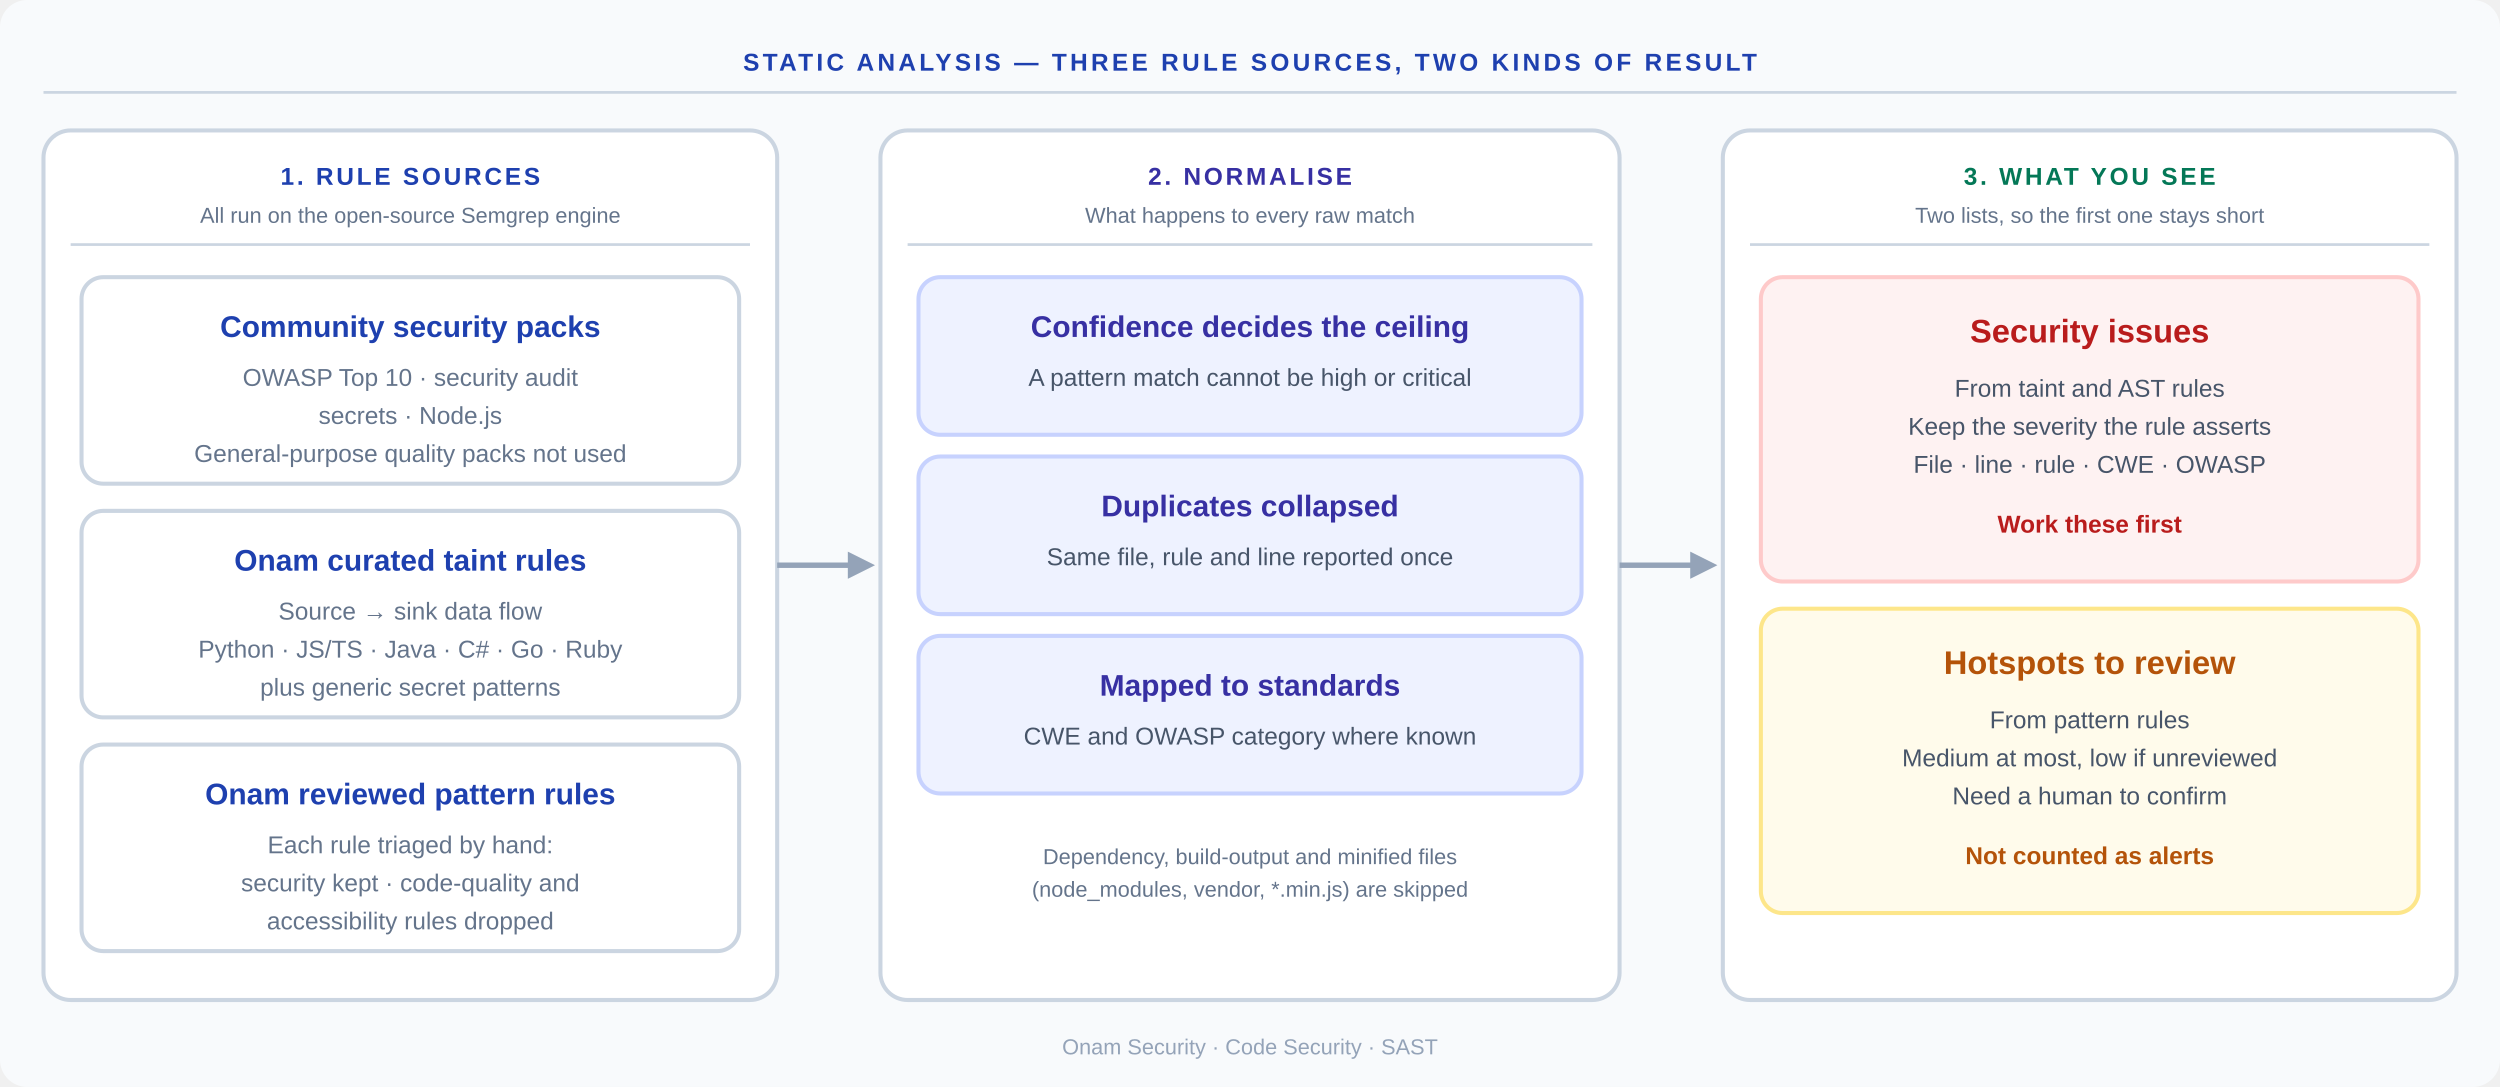
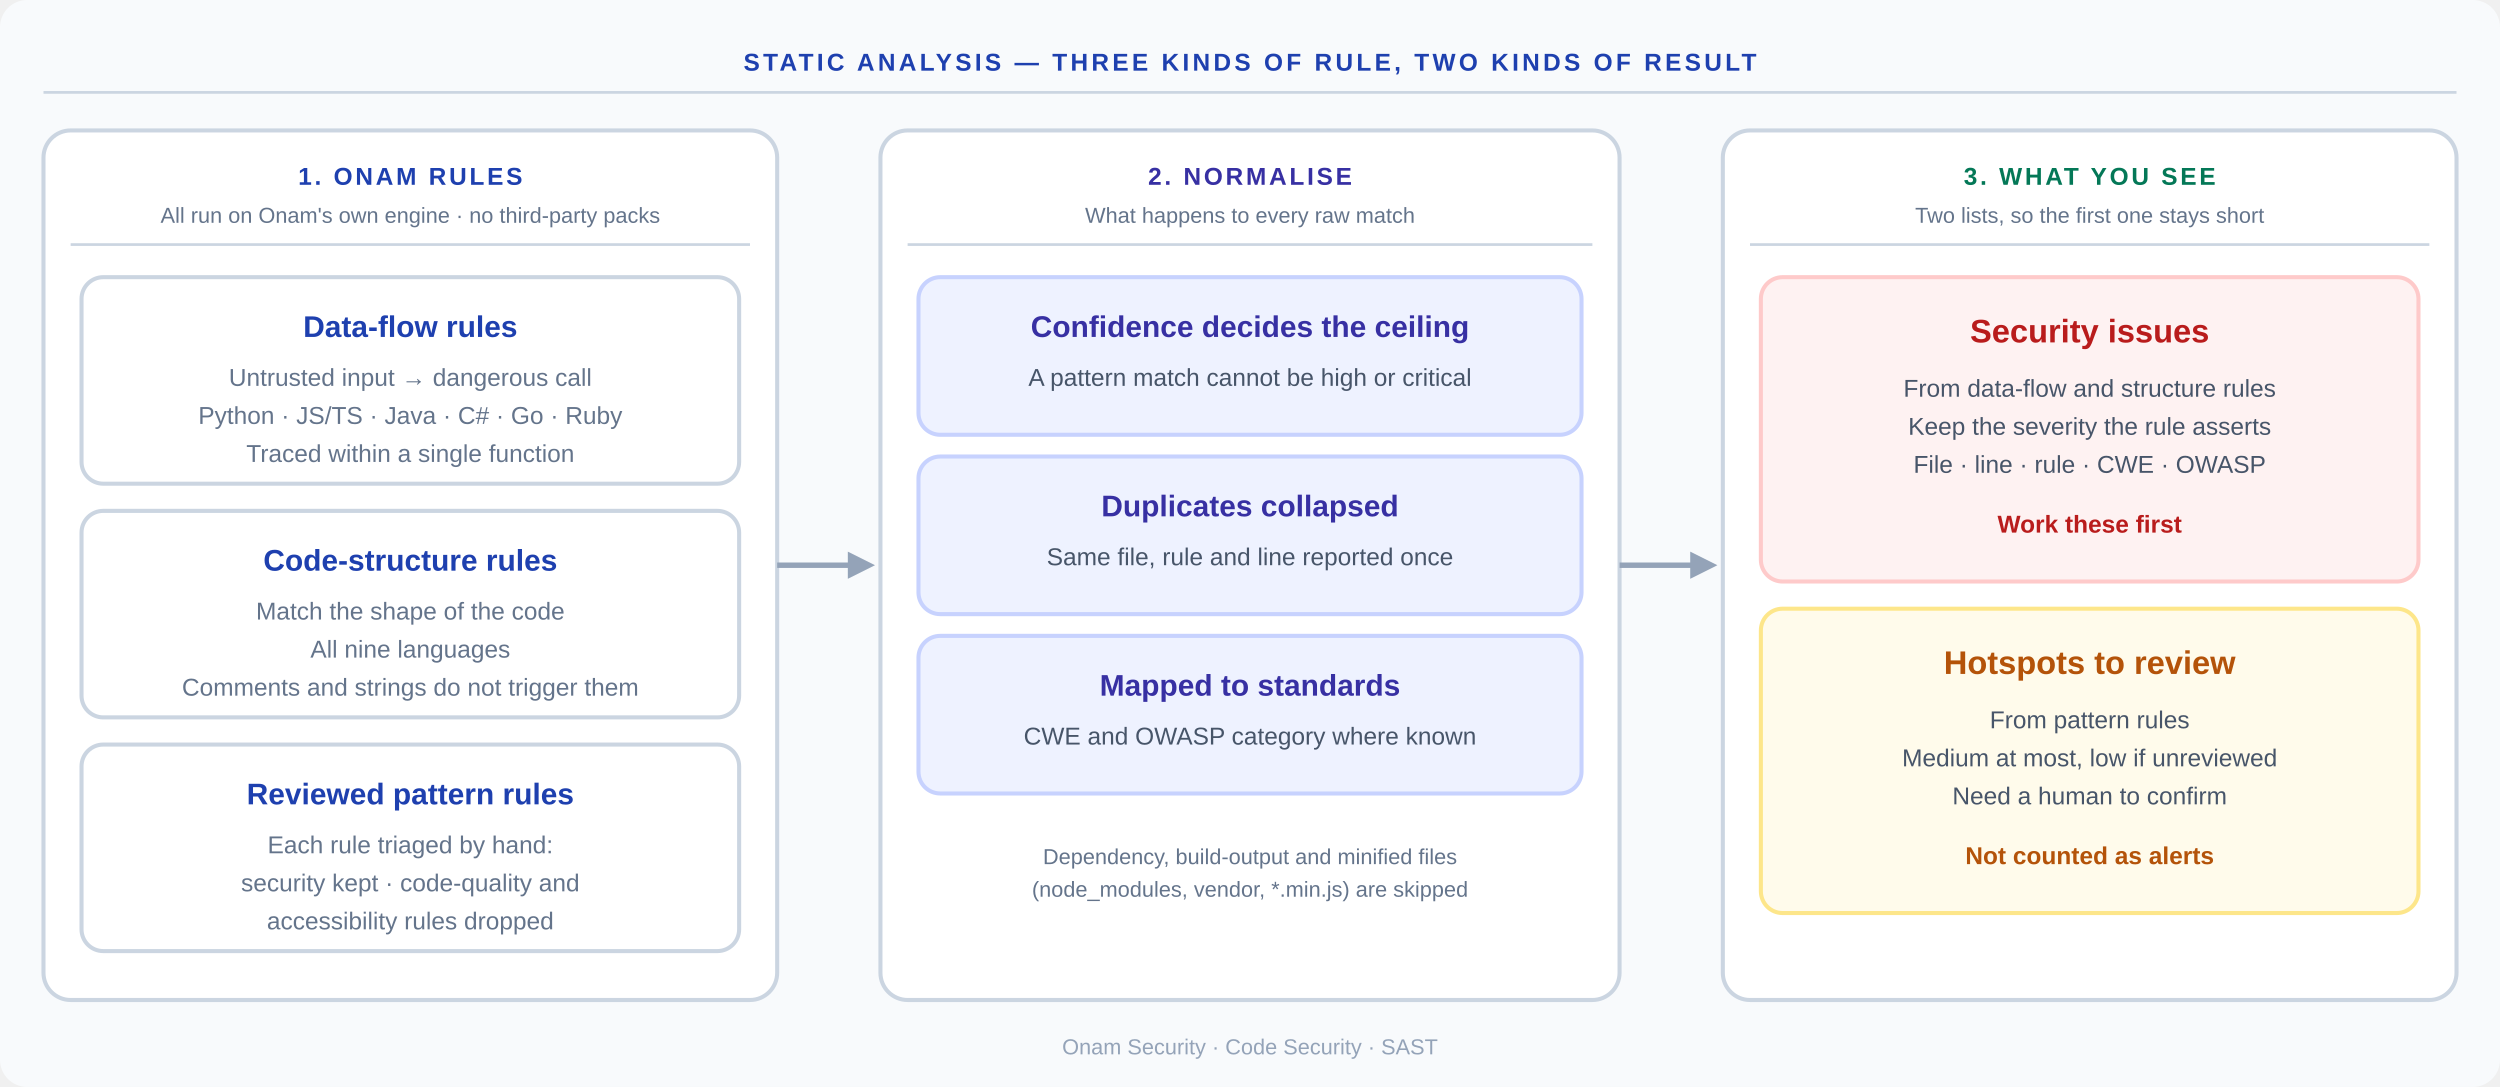
<svg xmlns="http://www.w3.org/2000/svg" viewBox="0 0 920 400" width="920" height="400" font-family="Arial, sans-serif" role="img" aria-labelledby="t d">
  <rect width="920" height="400" fill="#F8FAFC" rx="10" />
-   <text x="460" y="26" text-anchor="middle" font-size="9" font-weight="700" fill="#1E40AF" letter-spacing="1.2">STATIC ANALYSIS — THREE RULE SOURCES, TWO KINDS OF RESULT</text>
+   <text x="460" y="26" text-anchor="middle" font-size="9" font-weight="700" fill="#1E40AF" letter-spacing="1.2">STATIC ANALYSIS — THREE KINDS OF RULE, TWO KINDS OF RESULT</text>
  <line x1="16" y1="34" x2="904" y2="34" stroke="#CBD5E1" stroke-width="1" />
  <rect x="16" y="48" width="270" height="320" fill="#FFFFFF" stroke="#CBD5E1" stroke-width="1.5" rx="10" />
-   <text x="151" y="68" text-anchor="middle" font-size="9" font-weight="700" fill="#1E40AF" letter-spacing="1">1. RULE SOURCES</text>
-   <text x="151" y="82" text-anchor="middle" font-size="8" fill="#64748B">All run on the open-source Semgrep engine</text>
+   <text x="151" y="68" text-anchor="middle" font-size="9" font-weight="700" fill="#1E40AF" letter-spacing="1">1. ONAM RULES</text>
+   <text x="151" y="82" text-anchor="middle" font-size="8" fill="#64748B">All run on Onam's own engine · no third-party packs</text>
  <line x1="26" y1="90" x2="276" y2="90" stroke="#CBD5E1" stroke-width="1" />
  <rect x="30" y="102" width="242" height="76" fill="#FFFFFF" stroke="#CBD5E1" stroke-width="1.5" rx="8" />
-   <text x="151" y="124" text-anchor="middle" font-size="11" font-weight="700" fill="#1E40AF">Community security packs</text>
-   <text x="151" y="142" text-anchor="middle" font-size="9" fill="#64748B">OWASP Top 10 · security audit</text>
-   <text x="151" y="156" text-anchor="middle" font-size="9" fill="#64748B">secrets · Node.js</text>
-   <text x="151" y="170" text-anchor="middle" font-size="9" fill="#64748B">General-purpose quality packs not used</text>
+   <text x="151" y="124" text-anchor="middle" font-size="11" font-weight="700" fill="#1E40AF">Data-flow rules</text>
+   <text x="151" y="142" text-anchor="middle" font-size="9" fill="#64748B">Untrusted input → dangerous call</text>
+   <text x="151" y="156" text-anchor="middle" font-size="9" fill="#64748B">Python · JS/TS · Java · C# · Go · Ruby</text>
+   <text x="151" y="170" text-anchor="middle" font-size="9" fill="#64748B">Traced within a single function</text>
  <rect x="30" y="188" width="242" height="76" fill="#FFFFFF" stroke="#CBD5E1" stroke-width="1.5" rx="8" />
-   <text x="151" y="210" text-anchor="middle" font-size="11" font-weight="700" fill="#1E40AF">Onam curated taint rules</text>
-   <text x="151" y="228" text-anchor="middle" font-size="9" fill="#64748B">Source → sink data flow</text>
-   <text x="151" y="242" text-anchor="middle" font-size="9" fill="#64748B">Python · JS/TS · Java · C# · Go · Ruby</text>
-   <text x="151" y="256" text-anchor="middle" font-size="9" fill="#64748B">plus generic secret patterns</text>
+   <text x="151" y="210" text-anchor="middle" font-size="11" font-weight="700" fill="#1E40AF">Code-structure rules</text>
+   <text x="151" y="228" text-anchor="middle" font-size="9" fill="#64748B">Match the shape of the code</text>
+   <text x="151" y="242" text-anchor="middle" font-size="9" fill="#64748B">All nine languages</text>
+   <text x="151" y="256" text-anchor="middle" font-size="9" fill="#64748B">Comments and strings do not trigger them</text>
  <rect x="30" y="274" width="242" height="76" fill="#FFFFFF" stroke="#CBD5E1" stroke-width="1.5" rx="8" />
-   <text x="151" y="296" text-anchor="middle" font-size="11" font-weight="700" fill="#1E40AF">Onam reviewed pattern rules</text>
+   <text x="151" y="296" text-anchor="middle" font-size="11" font-weight="700" fill="#1E40AF">Reviewed pattern rules</text>
  <text x="151" y="314" text-anchor="middle" font-size="9" fill="#64748B">Each rule triaged by hand:</text>
  <text x="151" y="328" text-anchor="middle" font-size="9" fill="#64748B">security kept · code-quality and</text>
  <text x="151" y="342" text-anchor="middle" font-size="9" fill="#64748B">accessibility rules dropped</text>
  <line x1="286" y1="208" x2="314" y2="208" stroke="#94A3B8" stroke-width="2" />
  <polygon points="312,203 322,208 312,213" fill="#94A3B8" />
  <rect x="324" y="48" width="272" height="320" fill="#FFFFFF" stroke="#CBD5E1" stroke-width="1.5" rx="10" />
  <text x="460" y="68" text-anchor="middle" font-size="9" font-weight="700" fill="#3730A3" letter-spacing="1">2. NORMALISE</text>
  <text x="460" y="82" text-anchor="middle" font-size="8" fill="#64748B">What happens to every raw match</text>
  <line x1="334" y1="90" x2="586" y2="90" stroke="#CBD5E1" stroke-width="1" />
  <rect x="338" y="102" width="244" height="58" fill="#EEF2FF" stroke="#C7D2FE" stroke-width="1.5" rx="8" />
  <text x="460" y="124" text-anchor="middle" font-size="11" font-weight="700" fill="#3730A3">Confidence decides the ceiling</text>
  <text x="460" y="142" text-anchor="middle" font-size="9" fill="#475569">A pattern match cannot be high or critical</text>
  <rect x="338" y="168" width="244" height="58" fill="#EEF2FF" stroke="#C7D2FE" stroke-width="1.5" rx="8" />
  <text x="460" y="190" text-anchor="middle" font-size="11" font-weight="700" fill="#3730A3">Duplicates collapsed</text>
  <text x="460" y="208" text-anchor="middle" font-size="9" fill="#475569">Same file, rule and line reported once</text>
  <rect x="338" y="234" width="244" height="58" fill="#EEF2FF" stroke="#C7D2FE" stroke-width="1.5" rx="8" />
  <text x="460" y="256" text-anchor="middle" font-size="11" font-weight="700" fill="#3730A3">Mapped to standards</text>
  <text x="460" y="274" text-anchor="middle" font-size="9" fill="#475569">CWE and OWASP category where known</text>
  <text x="460" y="318" text-anchor="middle" font-size="8" fill="#64748B">Dependency, build-output and minified files</text>
  <text x="460" y="330" text-anchor="middle" font-size="8" fill="#64748B">(node_modules, vendor, *.min.js) are skipped</text>
  <line x1="596" y1="208" x2="624" y2="208" stroke="#94A3B8" stroke-width="2" />
  <polygon points="622,203 632,208 622,213" fill="#94A3B8" />
  <rect x="634" y="48" width="270" height="320" fill="#FFFFFF" stroke="#CBD5E1" stroke-width="1.5" rx="10" />
  <text x="769" y="68" text-anchor="middle" font-size="9" font-weight="700" fill="#047857" letter-spacing="1">3. WHAT YOU SEE</text>
  <text x="769" y="82" text-anchor="middle" font-size="8" fill="#64748B">Two lists, so the first one stays short</text>
  <line x1="644" y1="90" x2="894" y2="90" stroke="#CBD5E1" stroke-width="1" />
  <rect x="648" y="102" width="242" height="112" fill="#FEF2F2" stroke="#FECACA" stroke-width="1.5" rx="8" />
  <text x="769" y="126" text-anchor="middle" font-size="12" font-weight="700" fill="#B91C1C">Security issues</text>
-   <text x="769" y="146" text-anchor="middle" font-size="9" fill="#475569">From taint and AST rules</text>
+   <text x="769" y="146" text-anchor="middle" font-size="9" fill="#475569">From data-flow and structure rules</text>
  <text x="769" y="160" text-anchor="middle" font-size="9" fill="#475569">Keep the severity the rule asserts</text>
  <text x="769" y="174" text-anchor="middle" font-size="9" fill="#475569">File · line · rule · CWE · OWASP</text>
  <text x="769" y="196" text-anchor="middle" font-size="9" font-weight="700" fill="#B91C1C">Work these first</text>
  <rect x="648" y="224" width="242" height="112" fill="#FFFBEB" stroke="#FDE68A" stroke-width="1.5" rx="8" />
  <text x="769" y="248" text-anchor="middle" font-size="12" font-weight="700" fill="#B45309">Hotspots to review</text>
  <text x="769" y="268" text-anchor="middle" font-size="9" fill="#475569">From pattern rules</text>
  <text x="769" y="282" text-anchor="middle" font-size="9" fill="#475569">Medium at most, low if unreviewed</text>
  <text x="769" y="296" text-anchor="middle" font-size="9" fill="#475569">Need a human to confirm</text>
  <text x="769" y="318" text-anchor="middle" font-size="9" font-weight="700" fill="#B45309">Not counted as alerts</text>
  <text x="460" y="388" text-anchor="middle" font-size="8" fill="#94A3B8">Onam Security · Code Security · SAST</text>
</svg>
